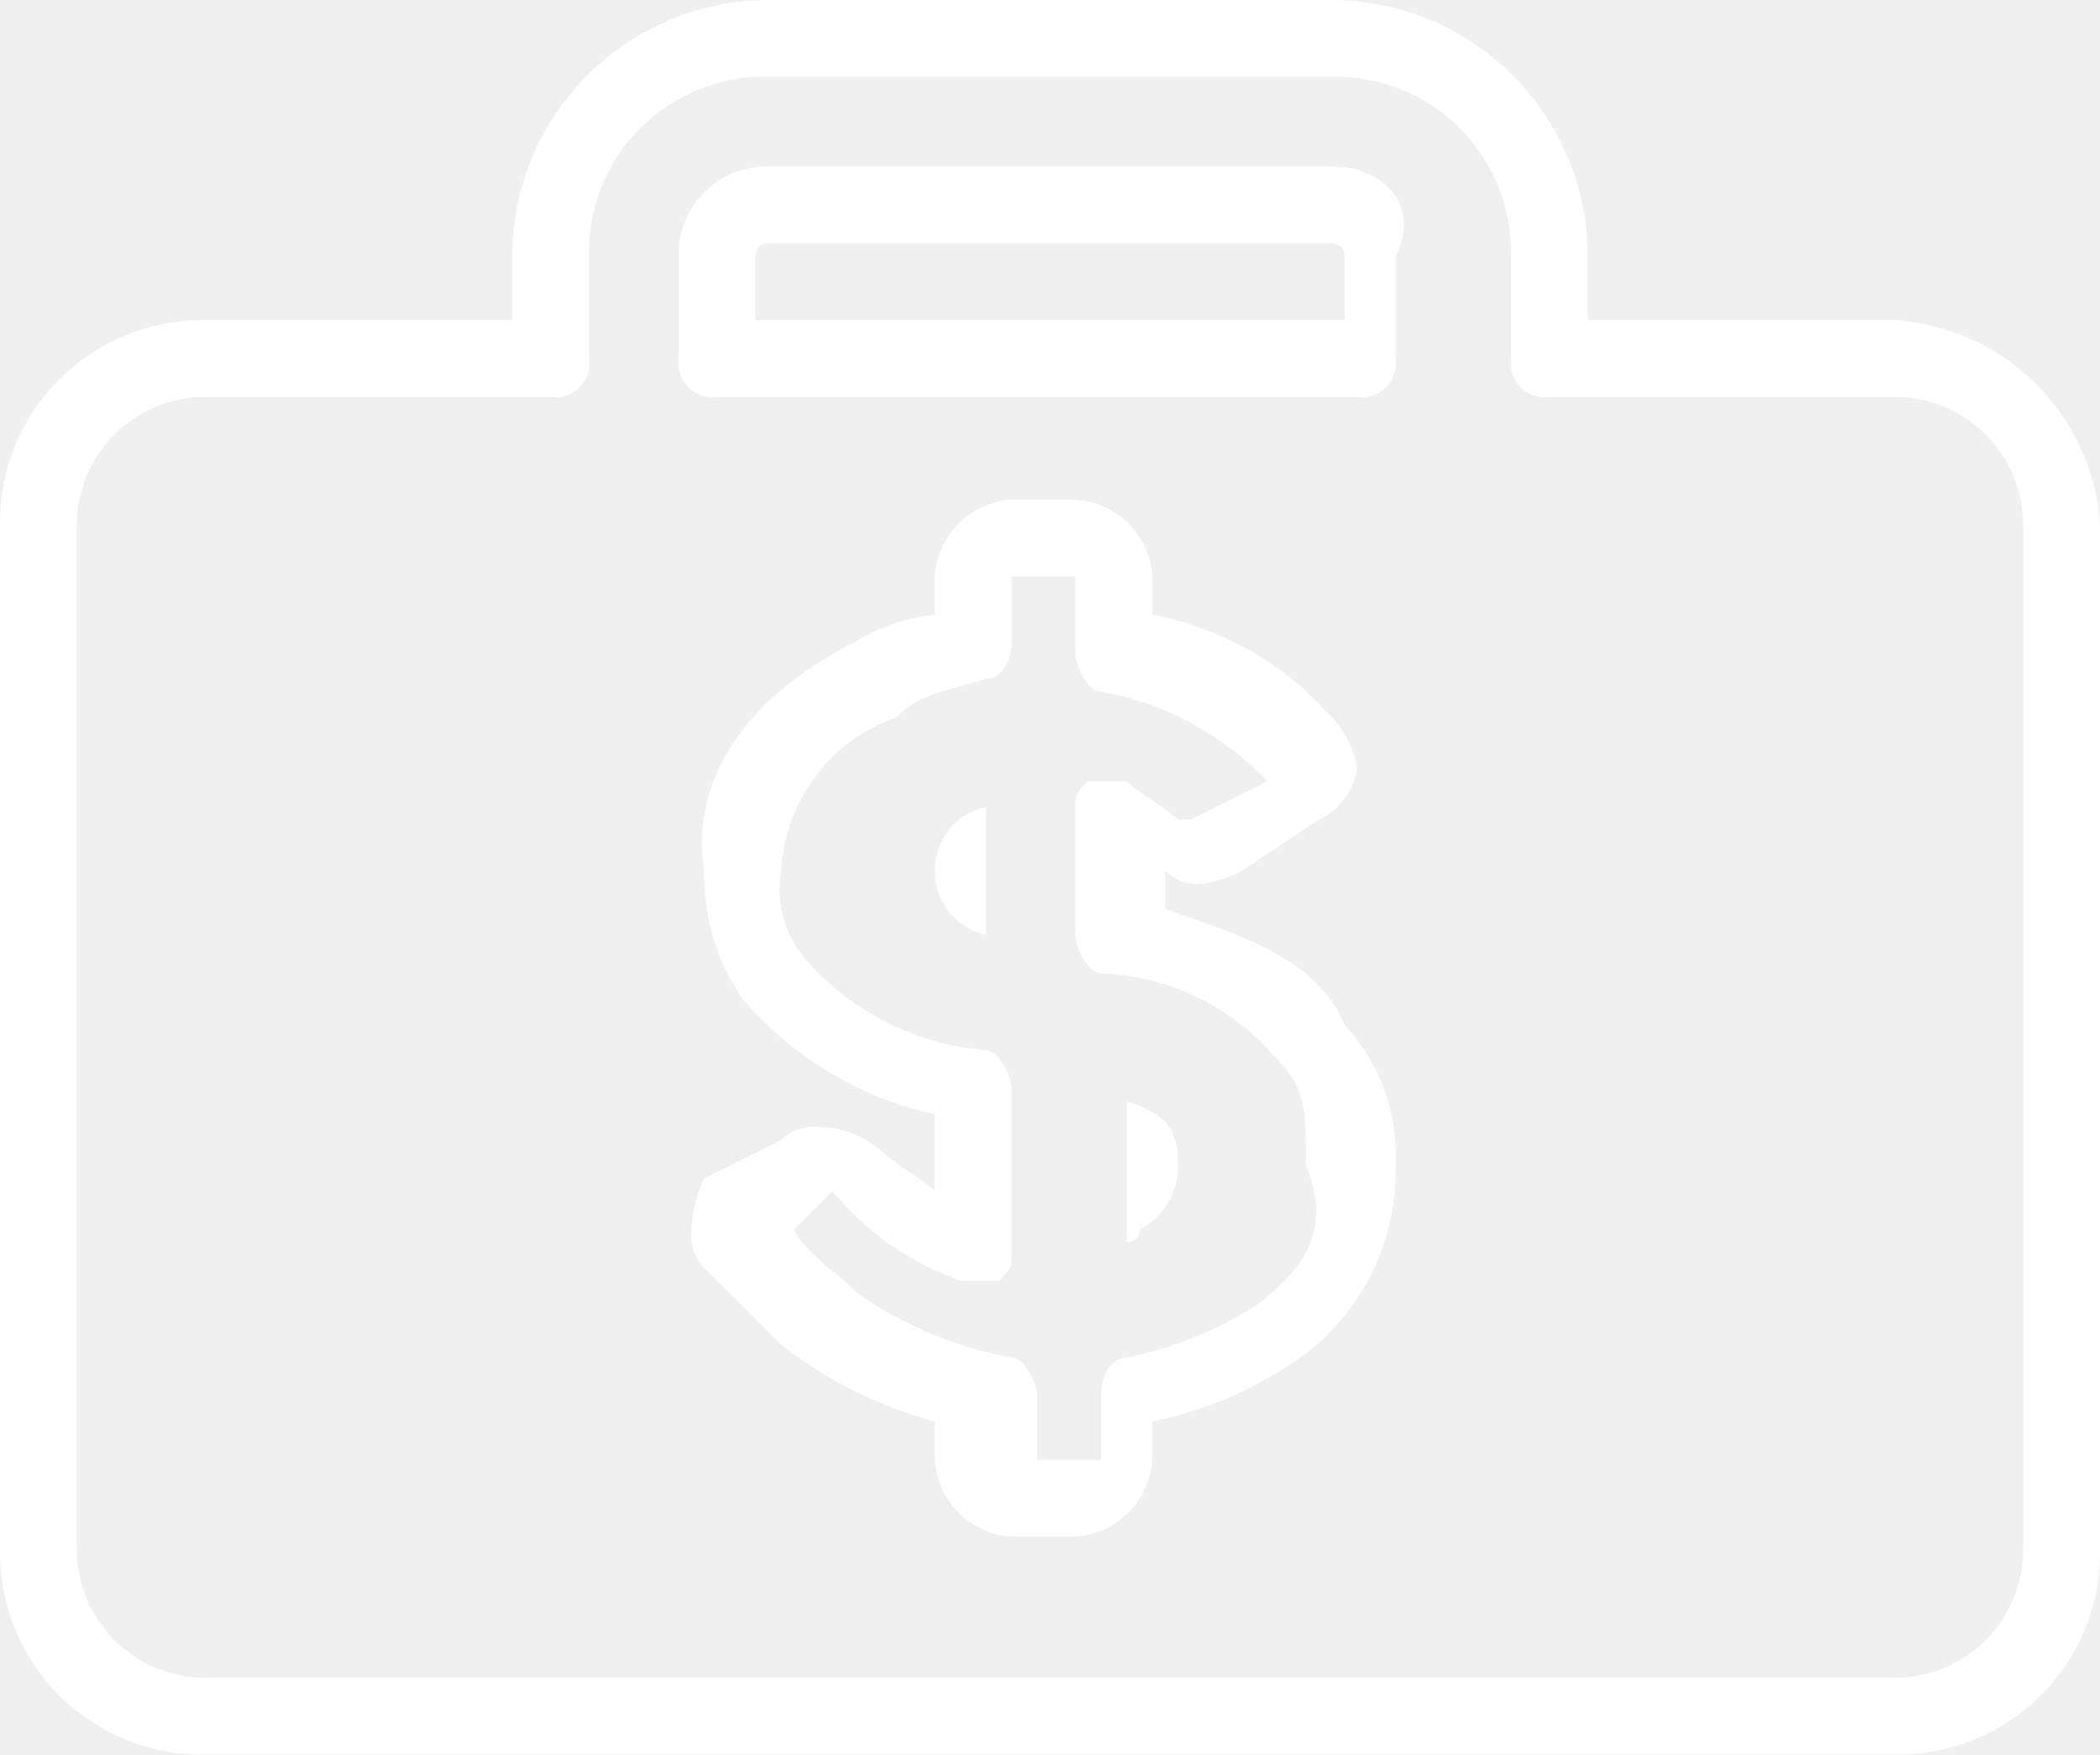
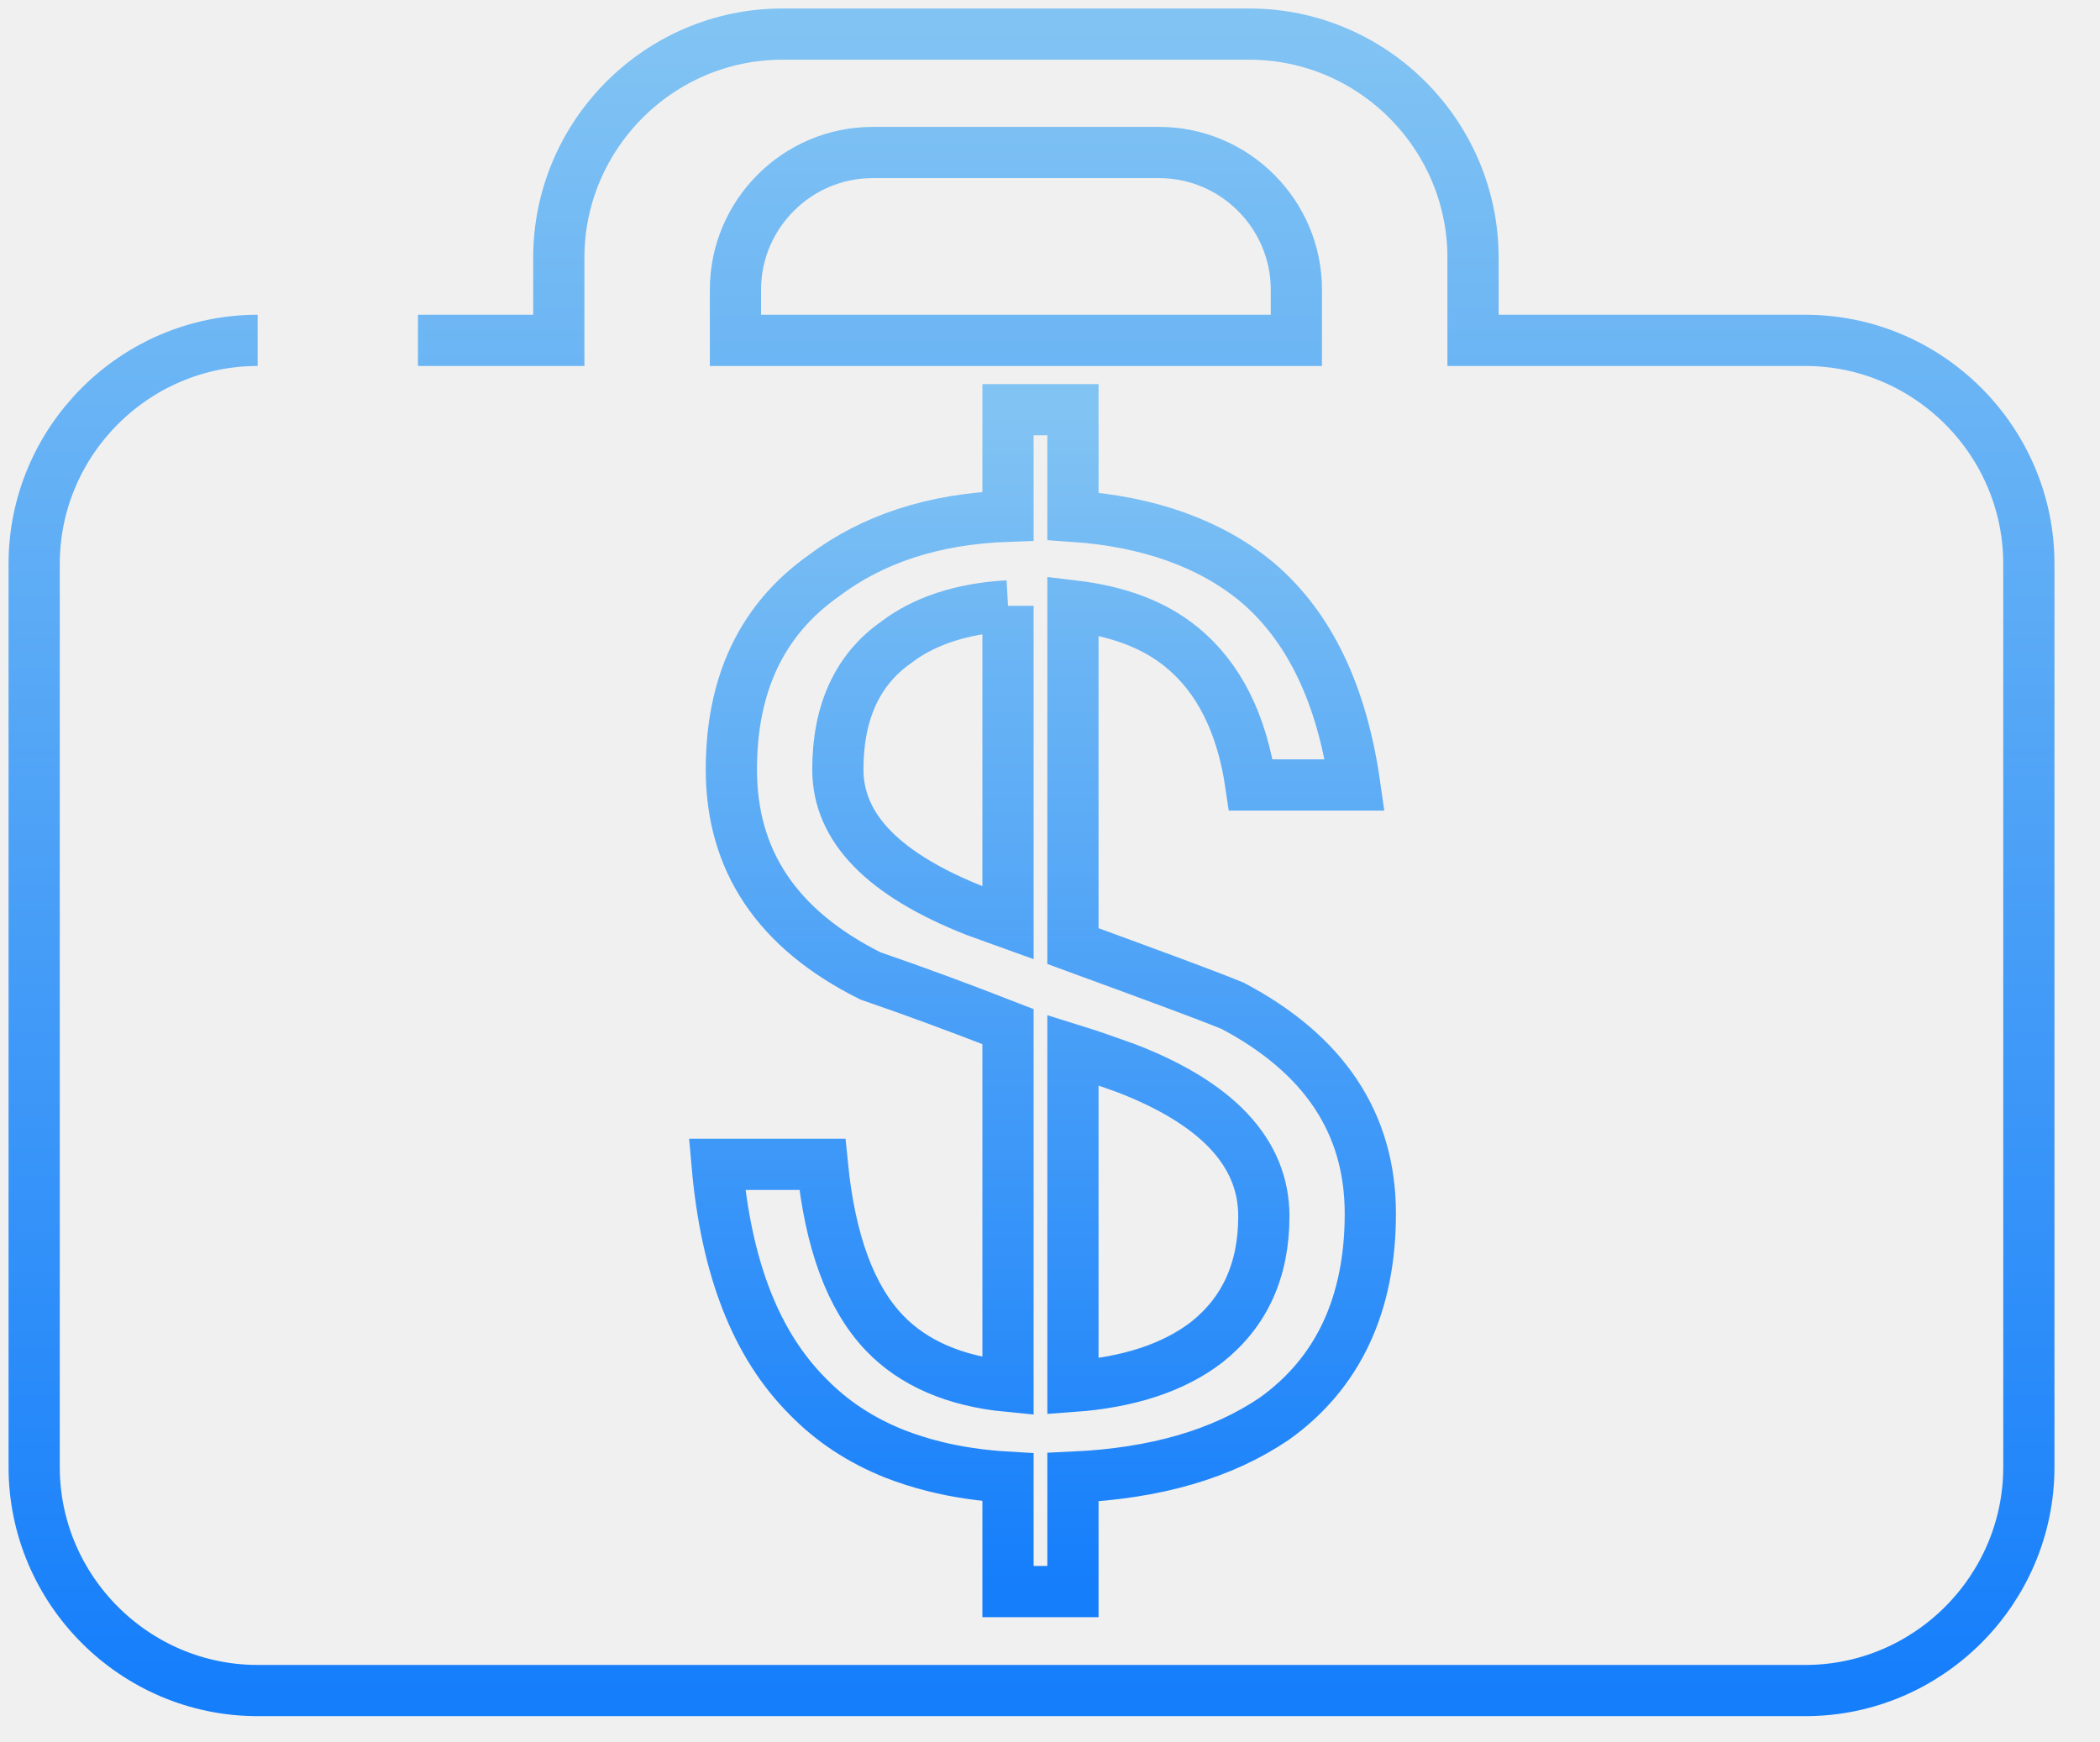
- <svg xmlns="http://www.w3.org/2000/svg" id="XMLID_10012_" width="36.65" height="30.616" viewBox="0 0 36.65 30.616">
+ <svg xmlns="http://www.w3.org/2000/svg" width="41" height="34" viewBox="0 0 41 34">
  <defs>
-     <style>
-             .cls-1{fill:#fff}
-         </style>
+     <linearGradient id="edk164ib6a" x1="50%" x2="50%" y1="-58.07%" y2="818.1%">
+       <stop offset="0%" stop-color="#81C3F3" />
+       <stop offset="100%" stop-color="#157EFB" />
+     </linearGradient>
+     <linearGradient id="ytsa9n529b" x1="50%" x2="50%" y1="0%" y2="100%">
+       <stop offset="0%" stop-color="#81C3F3" />
+       <stop offset="100%" stop-color="#157EFB" />
+     </linearGradient>
+     <linearGradient id="6vcuhsyrzc" x1="50%" x2="50%" y1="0%" y2="100%">
+       <stop offset="0%" stop-color="#81C3F3" />
+       <stop offset="100%" stop-color="#157EFB" />
+     </linearGradient>
  </defs>
-   <path id="XMLID_10023_" d="M11.4 12.3v2.458a.219.219 0 0 0 .223-.223 1.229 1.229 0 0 0 .67-1.117c.001-.671-.223-.895-.893-1.118z" class="cls-1" transform="translate(8.266 6.919)" />
-   <path id="XMLID_10020_" d="M35.674 9.287h-5.363V8.17a4.483 4.483 0 0 0-4.47-4.47h-9.832a4.483 4.483 0 0 0-4.47 4.47v1.117H6.176A3.53 3.53 0 0 0 2.6 12.862v17.879a3.53 3.53 0 0 0 3.576 3.576h29.5a3.53 3.53 0 0 0 3.576-3.576V12.862a3.84 3.84 0 0 0-3.578-3.575zm2.235 21.454a2.239 2.239 0 0 1-2.235 2.235H6.176a2.239 2.239 0 0 1-2.235-2.235V12.862a2.239 2.239 0 0 1 2.235-2.235h6.034a.593.593 0 0 0 .67-.67V8.17a3.055 3.055 0 0 1 3.129-3.129h9.833A3.055 3.055 0 0 1 28.97 8.17v1.787a.593.593 0 0 0 .67.67h6.034a2.239 2.239 0 0 1 2.235 2.235z" class="cls-1" transform="translate(-2.6 -3.7)" />
-   <path id="XMLID_10017_" d="M19.3 5H9.464A1.528 1.528 0 0 0 7.9 6.564v1.788a.593.593 0 0 0 .67.67h11.174a.593.593 0 0 0 .67-.67V6.564C20.862 5.67 20.191 5 19.3 5zm.223 2.682H9.241V6.564a.219.219 0 0 1 .223-.223H19.3a.219.219 0 0 1 .223.223z" class="cls-1" transform="translate(3.944 -2.095)" />
-   <path id="XMLID_10014_" d="M16.269 14.751v-.67a.821.821 0 0 0 .67.223 2.251 2.251 0 0 0 .67-.223l1.341-.894a1.2 1.2 0 0 0 .67-.894 1.694 1.694 0 0 0-.447-.894 5.534 5.534 0 0 0-3.129-1.788v-.67A1.442 1.442 0 0 0 14.7 7.6h-1.113a1.442 1.442 0 0 0-1.341 1.341v.67a3.176 3.176 0 0 0-1.341.447C8.67 11.176 8 12.74 8.223 14.081a3.775 3.775 0 0 0 .67 2.235 6.139 6.139 0 0 0 3.352 2.011v1.341c-.223-.223-.67-.447-.894-.67a1.707 1.707 0 0 0-1.117-.447.821.821 0 0 0-.67.223l-1.341.67a2.311 2.311 0 0 0-.223.894.821.821 0 0 0 .223.67l1.341 1.341a7.552 7.552 0 0 0 2.682 1.341v.67a1.442 1.442 0 0 0 1.341 1.34H14.7a1.442 1.442 0 0 0 1.341-1.341v-.67a6.692 6.692 0 0 0 2.239-.889 4.027 4.027 0 0 0 2.011-3.576 3.361 3.361 0 0 0-.894-2.458c-.447-1.121-1.788-1.566-3.128-2.015zm1.564 6.928a6.692 6.692 0 0 1-2.235.894c-.223 0-.447.223-.447.67v1.117h-1.117v-1.117c0-.223-.223-.67-.447-.67a6.883 6.883 0 0 1-2.682-1.117c-.447-.447-.894-.67-1.117-1.117l.67-.67a5.109 5.109 0 0 0 2.235 1.564h.67c.223-.223.223-.223.223-.447V17.88c0-.223-.223-.67-.447-.67a4.686 4.686 0 0 1-3.129-1.564 1.886 1.886 0 0 1-.447-1.564 3.022 3.022 0 0 1 2.013-2.682c.447-.447.894-.447 1.564-.67.223 0 .447-.223.447-.67V8.941H14.7v1.341c0 .223.223.67.447.67a5.339 5.339 0 0 1 2.905 1.564l-1.341.67h-.223c-.223-.223-.67-.447-.894-.67h-.67c-.223.223-.223.223-.223.447V15.2c0 .223.223.67.447.67a4.226 4.226 0 0 1 3.129 1.564c.447.447.447.894.447 1.788.45 1.116.003 1.787-.891 2.457z" class="cls-1" transform="translate(4.068 1.116)" />
-   <path id="XMLID_10013_" d="M9.9 11.117a1.14 1.14 0 0 0 .894 1.117V10a1.14 1.14 0 0 0-.894 1.117z" class="cls-1" transform="translate(6.414 4.079)" />
+   <g fill="none" fill-rule="evenodd">
+     <g>
+       <g>
+         <g>
+           <g>
+             <path stroke="url(#edk164ib6a)" d="M25.31 6.646v-.99c0-1.474-1.205-2.678-2.678-2.678h-5.596c-1.473 0-2.677 1.204-2.677 2.677v.991h10.95z" transform="translate(-1403 -23) translate(1395 23) translate(8)" />
+             <path stroke="url(#ytsa9n529b)" d="M8.16 6.646h2.75V5.031c0-2.4 1.963-4.365 4.363-4.365h9.122c2.4 0 4.364 1.964 4.364 4.365v1.615h6.488c2.4 0 4.364 1.964 4.364 4.364v17.635c0 2.4-1.964 4.364-4.364 4.364H5.03c-2.399 0-4.363-1.964-4.363-4.364V11.01c0-2.4 1.964-4.364 4.363-4.364" transform="translate(-1403 -23) translate(1395 23) translate(8)" />
+           </g>
+           <path stroke="url(#6vcuhsyrzc)" d="M20.948 27.07c1.066-.077 1.952-.356 2.612-.863.735-.583 1.115-1.395 1.115-2.46 0-1.242-.912-2.206-2.688-2.89-.356-.127-.71-.254-1.039-.356v6.568zM19.68 11.83c-.912.05-1.65.303-2.18.71-.761.531-1.142 1.368-1.142 2.484 0 1.14.888 2.054 2.69 2.764l.632.228v-6.187zm0-3.83h1.268v2.08c1.47.1 2.689.532 3.601 1.292 1.014.862 1.648 2.18 1.901 3.955h-2.028c-.178-1.215-.635-2.103-1.345-2.686-.557-.457-1.267-.71-2.129-.812v6.644c1.523.558 2.56.938 3.118 1.166 1.776.939 2.688 2.283 2.688 4.057 0 1.776-.633 3.12-1.877 4.007-1.013.685-2.305 1.066-3.929 1.14v2.233H19.68v-2.232c-.518-.03-.998-.101-1.44-.212-.27-.067-.527-.15-.77-.244-.666-.265-1.23-.638-1.696-1.117-1.014-1.013-1.596-2.509-1.774-4.537h2.055c.15 1.52.558 2.61 1.215 3.295.558.584 1.37.94 2.41 1.04v-7.024c-.912-.356-1.8-.685-2.687-.99-1.826-.912-2.714-2.256-2.714-4.03 0-1.65.582-2.917 1.8-3.78.938-.71 2.13-1.115 3.601-1.166V8z" transform="translate(-1403 -23) translate(1395 23) translate(8)" />
+         </g>
+       </g>
+     </g>
+   </g>
</svg>
